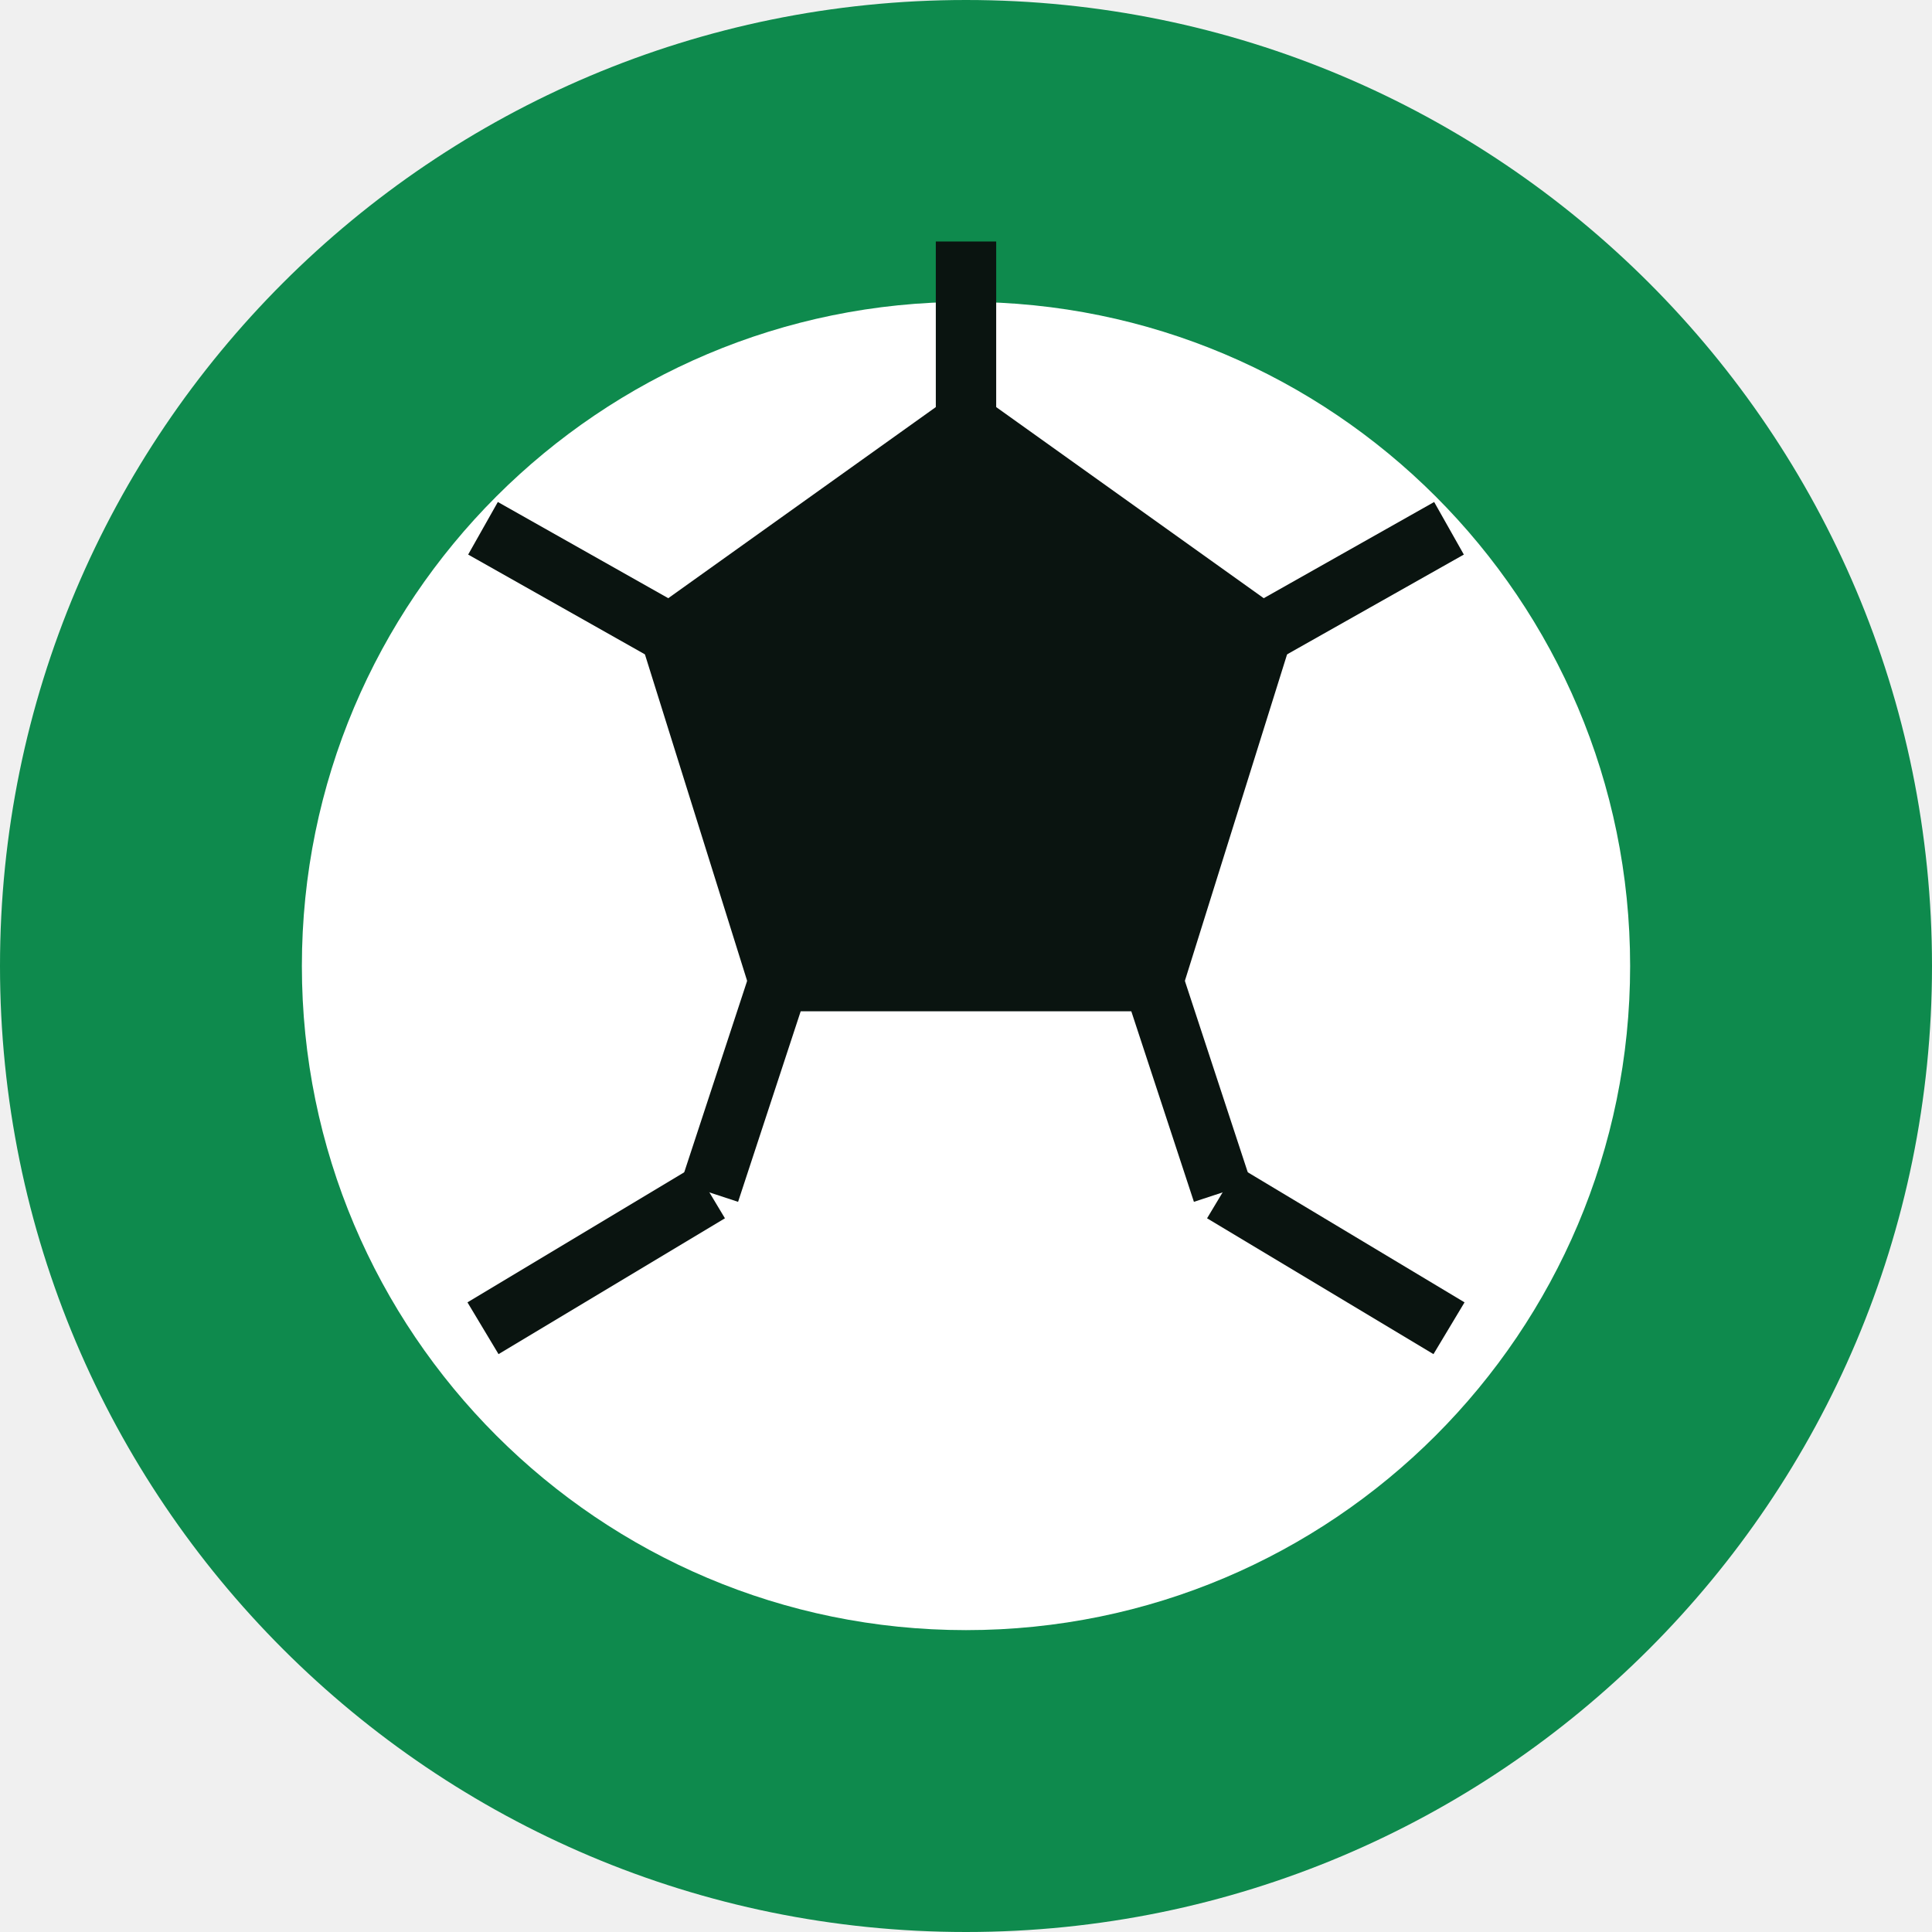
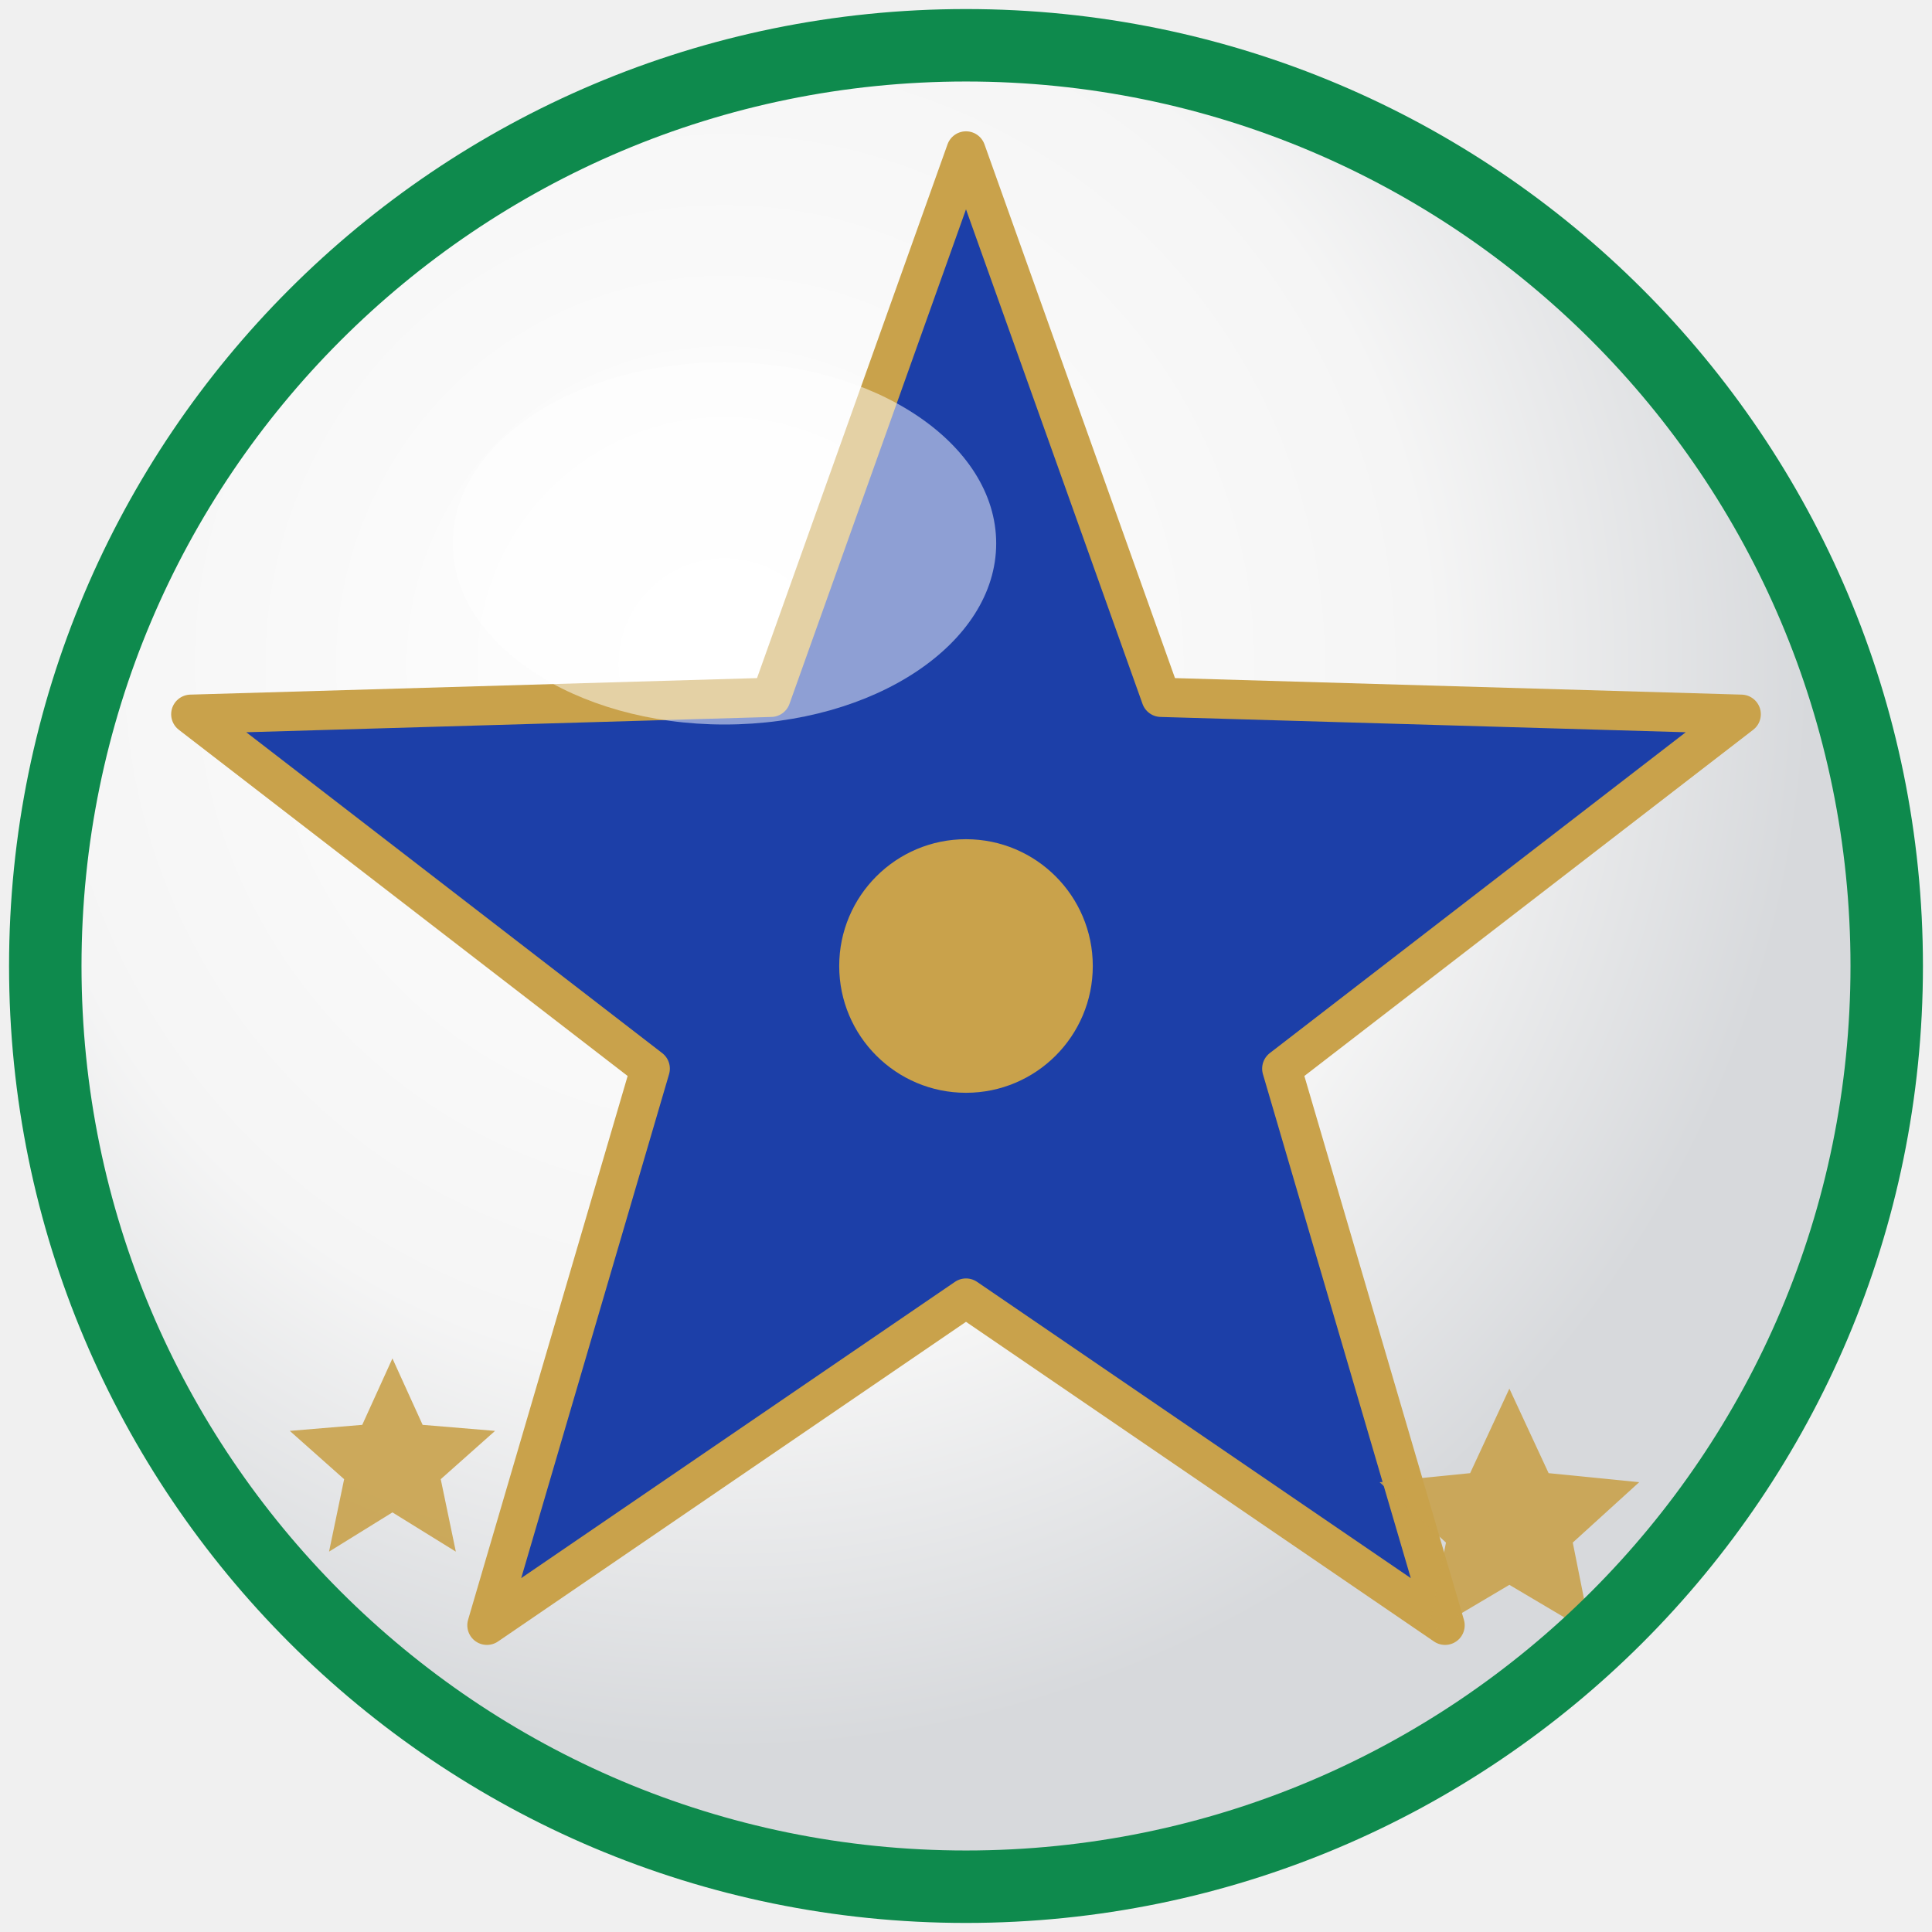
<svg xmlns="http://www.w3.org/2000/svg" viewBox="0 0 64 64">
-   <circle cx="32" cy="32" r="32" fill="#0e8a4d" />
-   <circle cx="32" cy="32" r="22" fill="#ffffff" />
-   <g fill="none" stroke="#0a1410" stroke-width="2">
-     <path d="M32 14 L41.8 21 L38.2 32.5 L25.8 32.5 L22.2 21 Z" fill="#0a1410" />
-     <path d="M32 14 L32 8" />
-     <path d="M41.8 21 L48 17.5" />
-     <path d="M38.2 32.5 L40.5 39.5" />
-     <path d="M25.8 32.5 L23.5 39.5" />
-     <path d="M22.2 21 L16 17.5" />
-     <path d="M40.5 39.5 L48 44" />
-     <path d="M23.5 39.5 L16 44" />
+   <defs>
+     <radialGradient id="sphere7" cx="24" cy="22" r="36" gradientUnits="userSpaceOnUse">
+       <stop offset="0" stop-color="#ffffff" />
+       <stop offset="0.65" stop-color="#f5f5f5" />
+       <stop offset="1" stop-color="#d7d9dc" />
+     </radialGradient>
+     <clipPath id="ballClip7">
+       <circle cx="32" cy="32" r="30" />
+     </clipPath>
+   </defs>
+   <circle cx="32" cy="32" r="31" fill="#0e8a4d" />
+   <g clip-path="url(#ballClip7)">
+     <circle cx="32" cy="32" r="30" fill="url(#sphere7)" />
+     <polygon points="32,5 38.46,23.1 57.68,23.66 42.46,35.4 47.87,53.84 32,43 16.13,53.84 21.54,35.4 6.32,23.66 25.54,23.1" fill="#1c3fa8" stroke="#c9a24b" stroke-width="1.3" stroke-linejoin="round" />
+     <circle cx="32" cy="32" r="4.2" fill="#c9a24b" />
+     <path d="M50 46 l1.3 2.8 3 .3-2.2 2 .6 3-2.7-1.6-2.7 1.6.6-3-2.2-2 3-.3z" fill="#c9a24b" opacity="0.9" />
+     <path d="M13 45 l1 2.2 2.4.2-1.8 1.6.5 2.4-2.1-1.3-2.1 1.3.5-2.4-1.8-1.6 2.4-.2z" fill="#c9a24b" opacity="0.9" />
  </g>
+   <circle cx="32" cy="32" r="30.5" fill="none" stroke="#0e8a4d" stroke-width="2.4" />
+   <ellipse cx="24" cy="18" rx="9" ry="6" fill="#ffffff" opacity="0.5" />
</svg>
